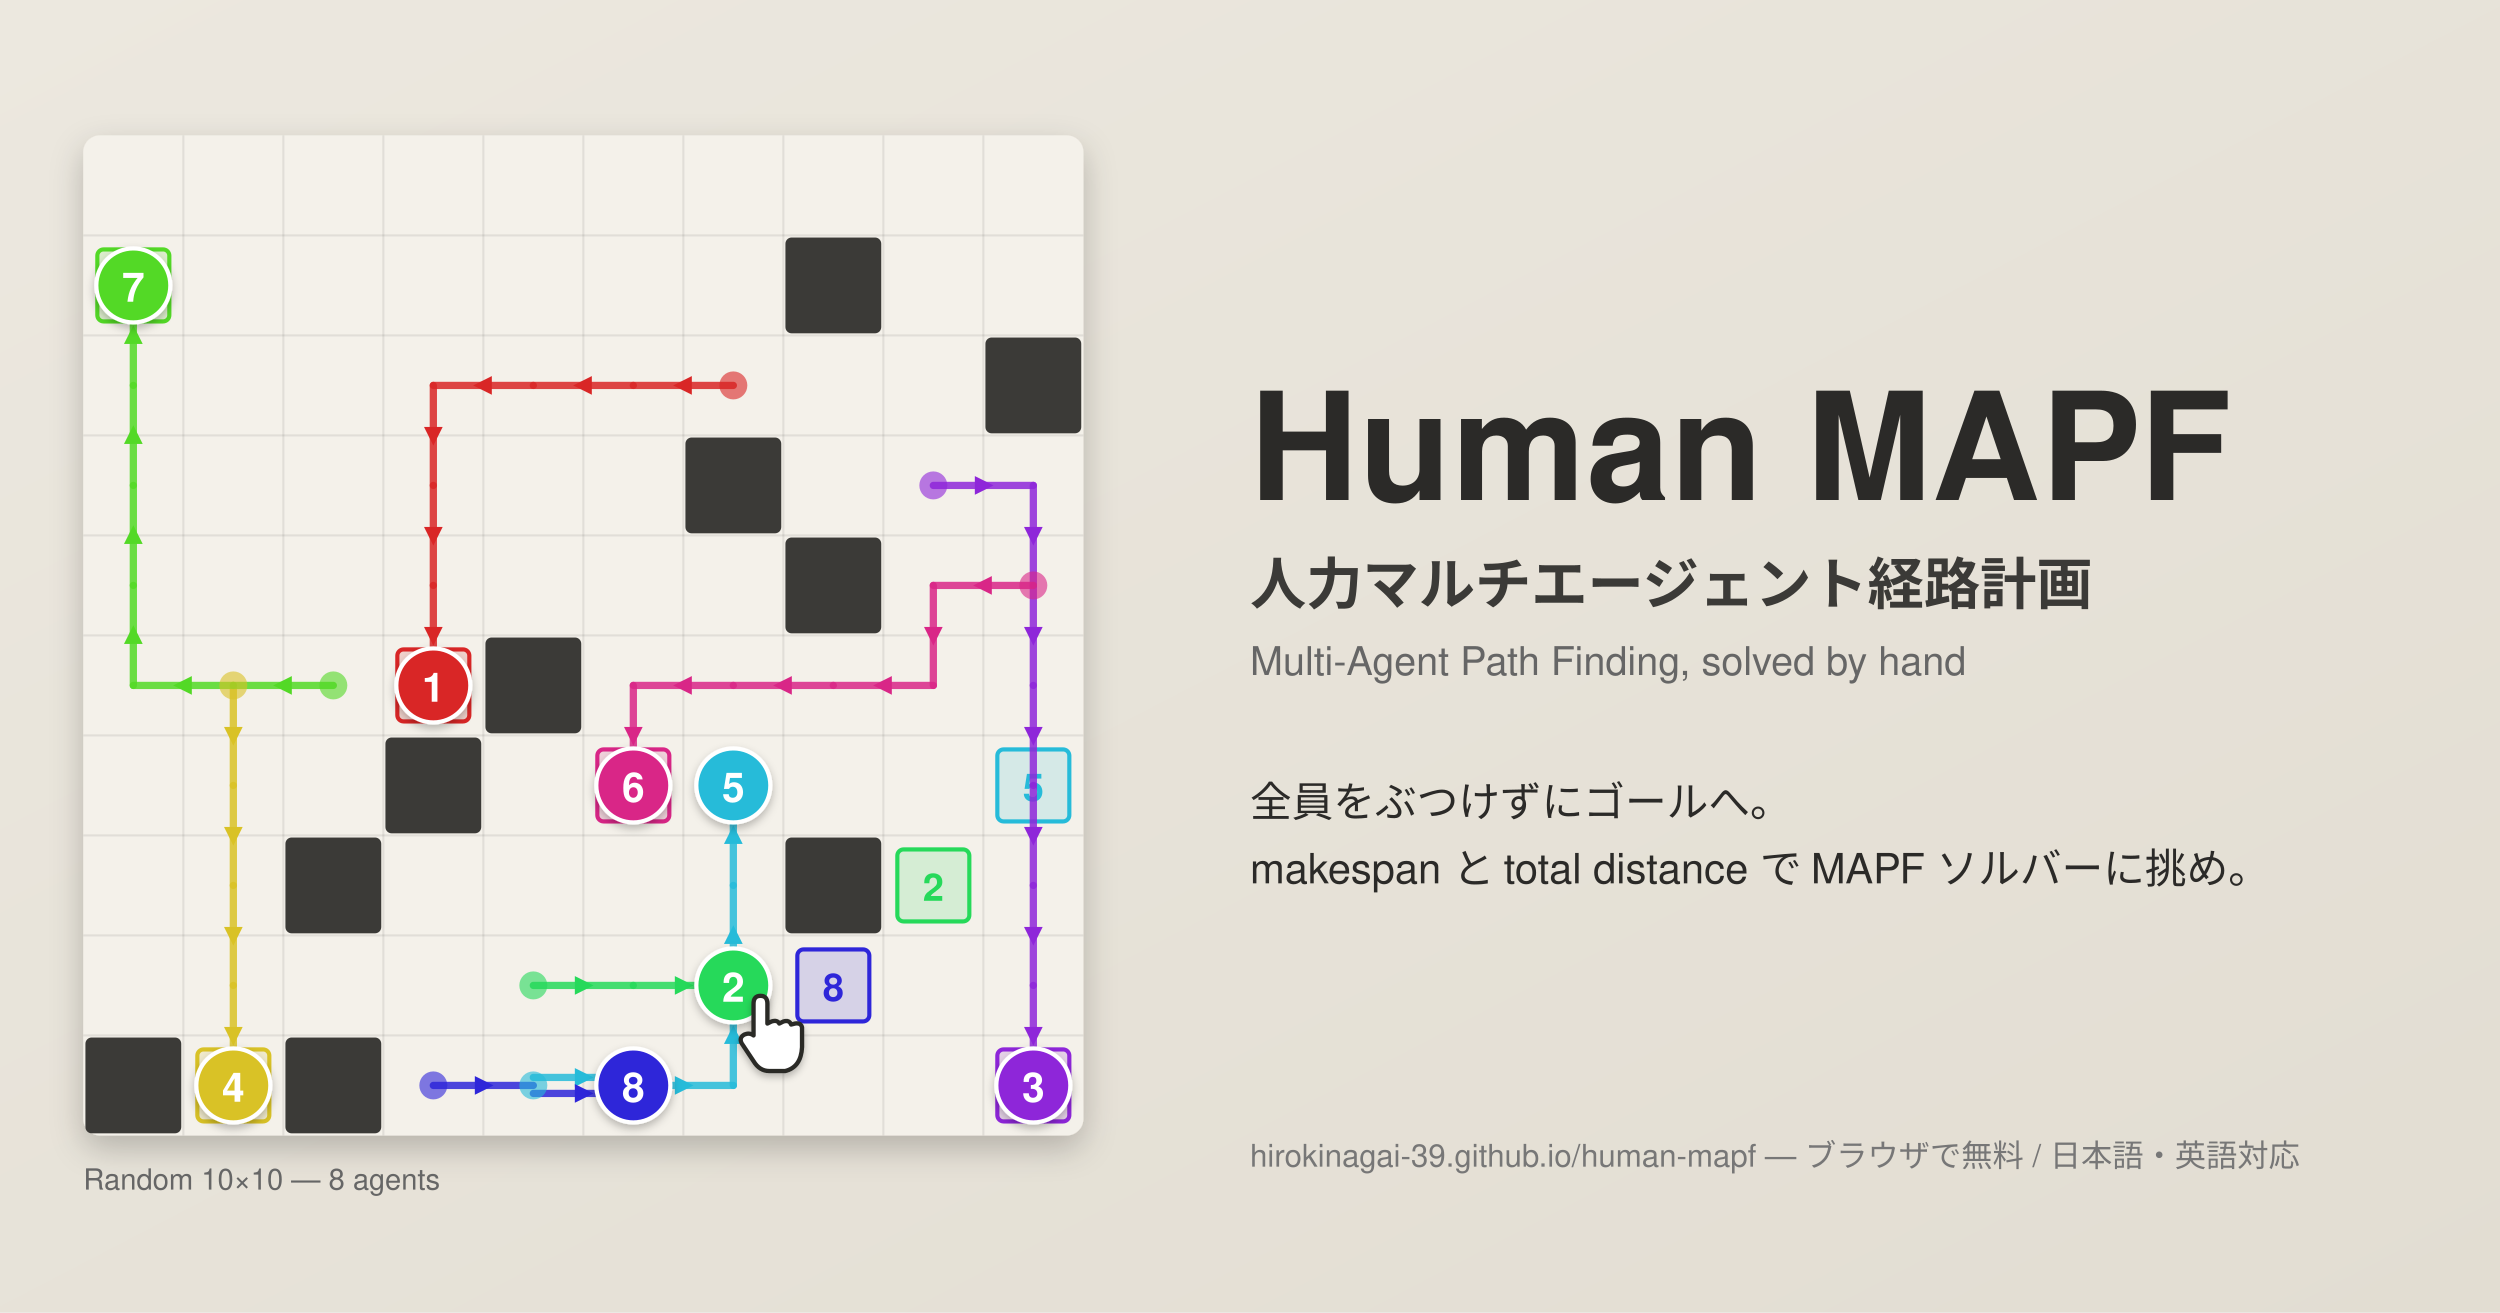
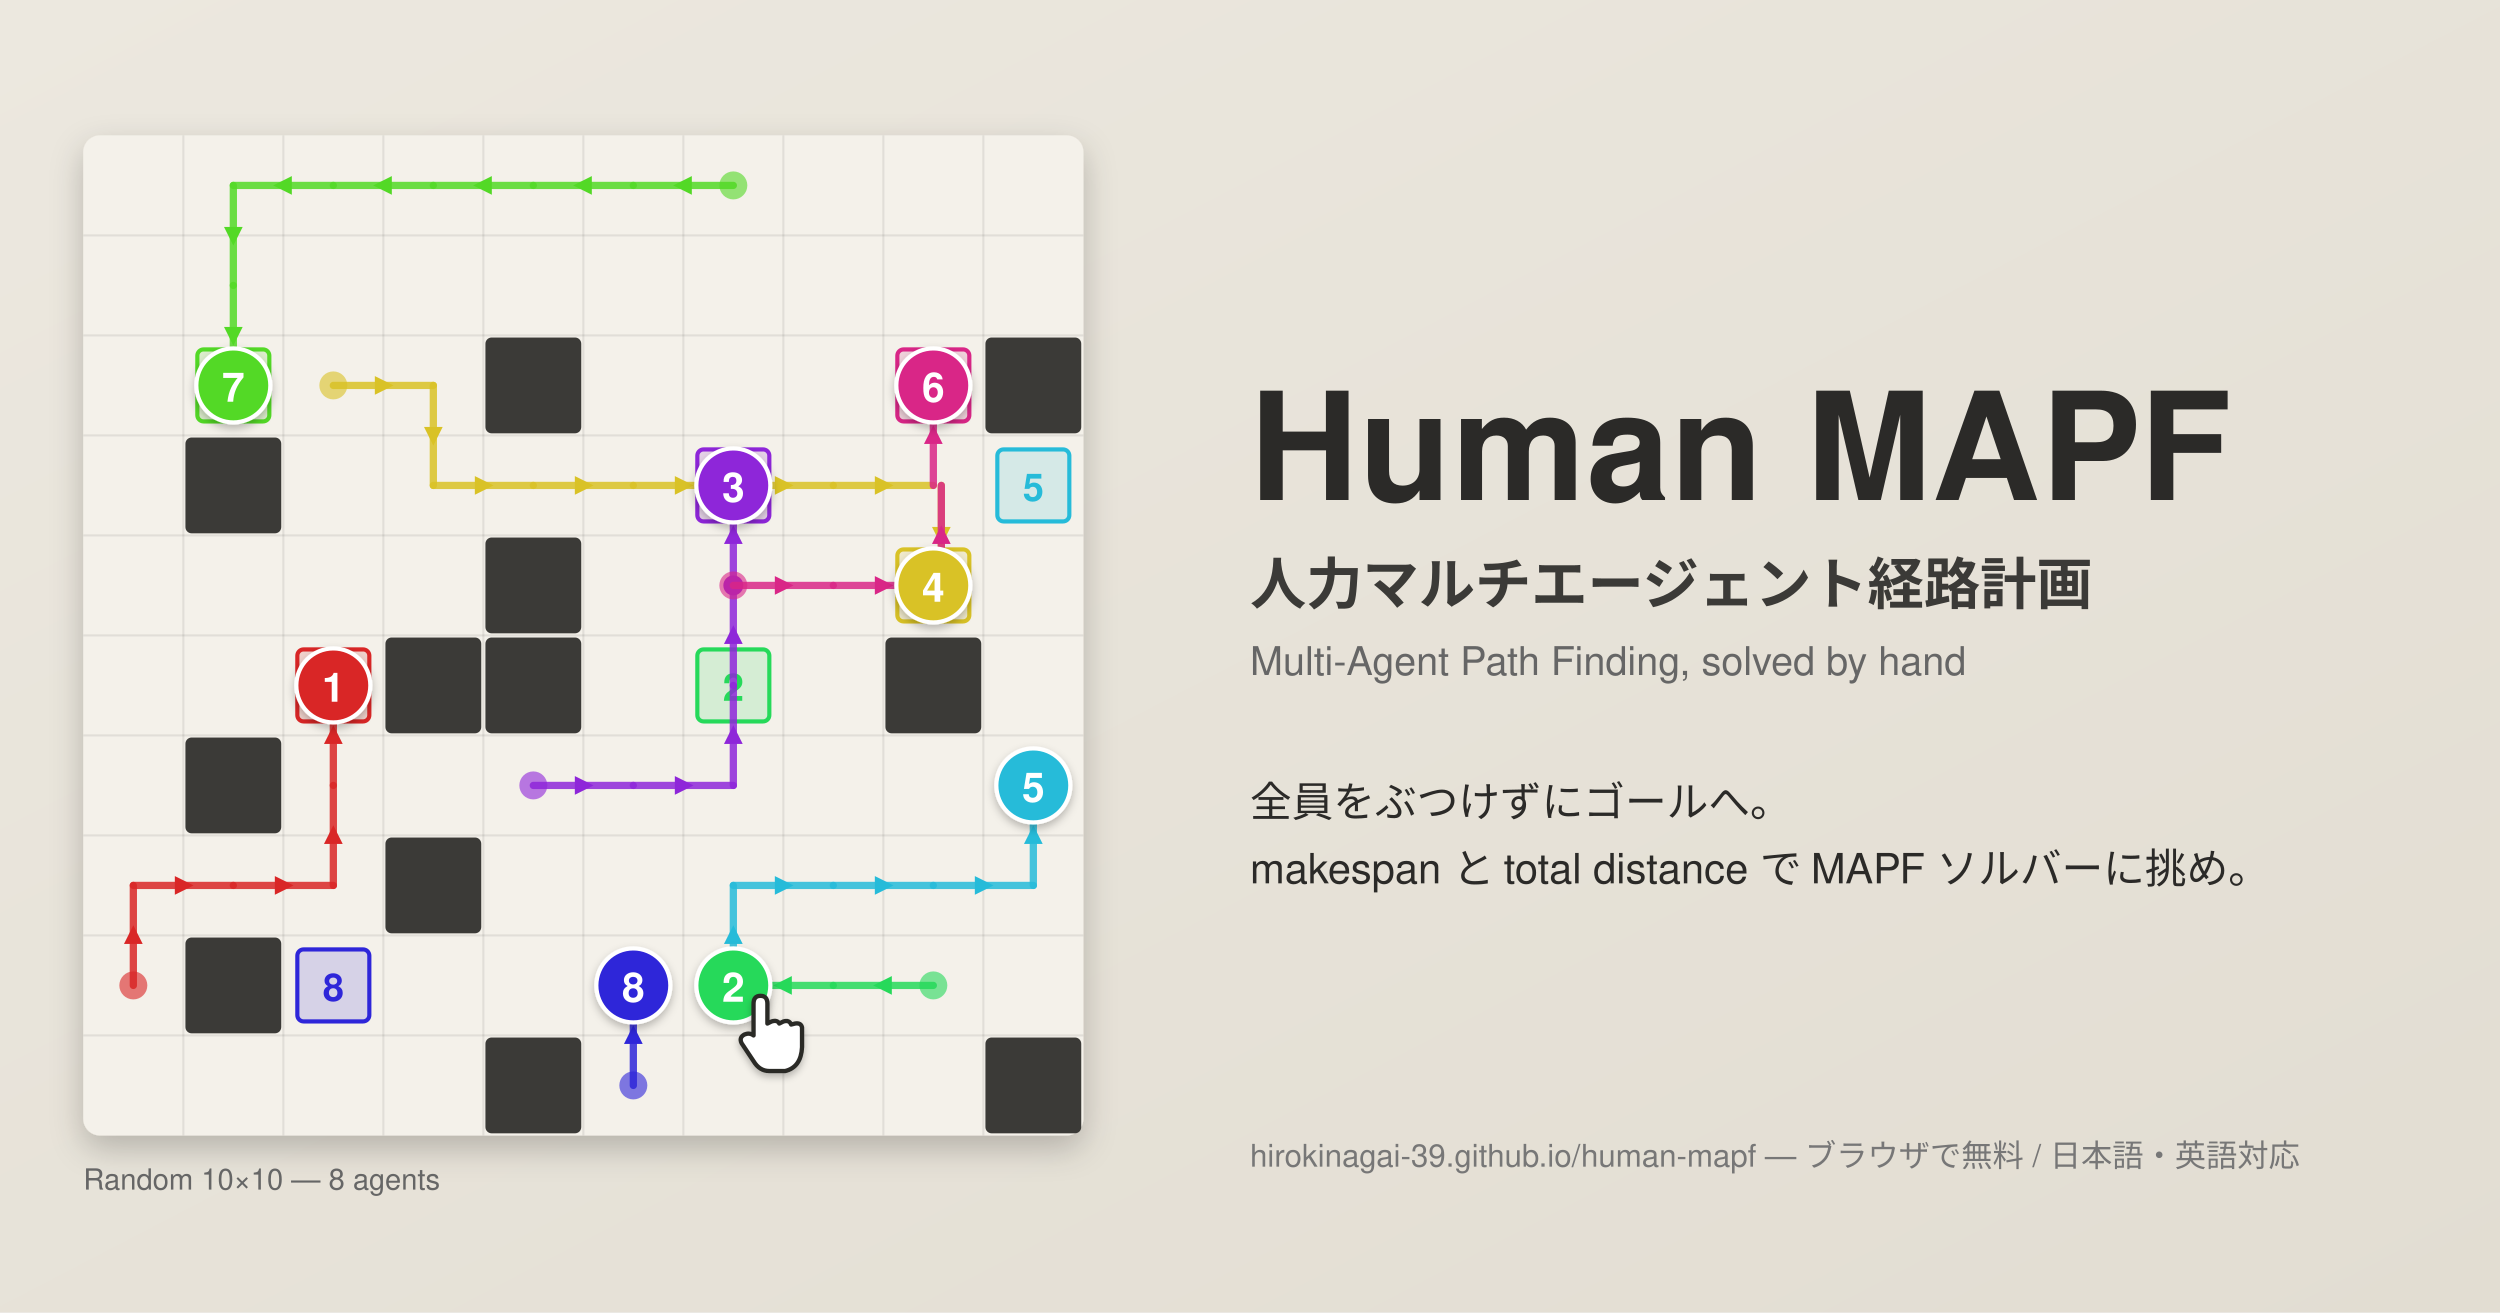
<svg xmlns="http://www.w3.org/2000/svg" width="1200" height="630" viewBox="0 0 1200 630" font-family="'Helvetica Neue', Helvetica, Arial, 'Hiragino Sans', 'Noto Sans JP', sans-serif">
  <defs>
    <linearGradient id="bg" x1="0" y1="0" x2="1" y2="1">
      <stop offset="0" stop-color="#ece8df" />
      <stop offset="1" stop-color="#e2ddd2" />
    </linearGradient>
    <filter id="shadow" x="-10%" y="-10%" width="130%" height="130%">
      <feDropShadow dx="0" dy="6" stdDeviation="8" flood-color="#000" flood-opacity="0.22" />
    </filter>
    <filter id="soft" x="-20%" y="-20%" width="140%" height="140%">
      <feDropShadow dx="0" dy="2" stdDeviation="2" flood-color="#000" flood-opacity="0.25" />
    </filter>
  </defs>
  <rect width="1200" height="630" fill="url(#bg)" />
  <g filter="url(#shadow)">
    <rect x="40" y="65" width="480" height="480" rx="8" fill="#f4f1ea" />
  </g>
  <g stroke="#000" stroke-opacity="0.08" stroke-width="1">
    <line x1="88" y1="65" x2="88" y2="545" />
    <line x1="136" y1="65" x2="136" y2="545" />
    <line x1="184" y1="65" x2="184" y2="545" />
    <line x1="232" y1="65" x2="232" y2="545" />
    <line x1="280" y1="65" x2="280" y2="545" />
    <line x1="328" y1="65" x2="328" y2="545" />
    <line x1="376" y1="65" x2="376" y2="545" />
    <line x1="424" y1="65" x2="424" y2="545" />
    <line x1="472" y1="65" x2="472" y2="545" />
    <line x1="40" y1="113" x2="520" y2="113" />
    <line x1="40" y1="161" x2="520" y2="161" />
    <line x1="40" y1="209" x2="520" y2="209" />
    <line x1="40" y1="257" x2="520" y2="257" />
    <line x1="40" y1="305" x2="520" y2="305" />
    <line x1="40" y1="353" x2="520" y2="353" />
    <line x1="40" y1="401" x2="520" y2="401" />
    <line x1="40" y1="449" x2="520" y2="449" />
    <line x1="40" y1="497" x2="520" y2="497" />
  </g>
-   <rect x="377" y="114" width="46" height="46" rx="3" fill="#3b3a37" />
+   <rect x="233" y="162" width="46" height="46" rx="3" fill="#3b3a37" />
  <rect x="473" y="162" width="46" height="46" rx="3" fill="#3b3a37" />
-   <rect x="329" y="210" width="46" height="46" rx="3" fill="#3b3a37" />
-   <rect x="377" y="258" width="46" height="46" rx="3" fill="#3b3a37" />
+   <rect x="89" y="210" width="46" height="46" rx="3" fill="#3b3a37" />
+   <rect x="233" y="258" width="46" height="46" rx="3" fill="#3b3a37" />
+   <rect x="185" y="306" width="46" height="46" rx="3" fill="#3b3a37" />
  <rect x="233" y="306" width="46" height="46" rx="3" fill="#3b3a37" />
-   <rect x="185" y="354" width="46" height="46" rx="3" fill="#3b3a37" />
-   <rect x="137" y="402" width="46" height="46" rx="3" fill="#3b3a37" />
-   <rect x="377" y="402" width="46" height="46" rx="3" fill="#3b3a37" />
-   <rect x="41" y="498" width="46" height="46" rx="3" fill="#3b3a37" />
-   <rect x="137" y="498" width="46" height="46" rx="3" fill="#3b3a37" />
-   <rect x="190.72" y="311.72" width="34.56" height="34.56" rx="3" fill="hsl(0.0, 70%, 50%)" fill-opacity="0.15" stroke="hsl(0.0, 70%, 50%)" stroke-width="2" />
-   <text x="208" y="330" font-size="18.24" font-weight="700" fill="hsl(0.0, 70%, 50%)" text-anchor="middle" dominant-baseline="middle">1</text>
-   <rect x="430.72" y="407.72" width="34.56" height="34.56" rx="3" fill="hsl(137.5, 70%, 50%)" fill-opacity="0.15" stroke="hsl(137.5, 70%, 50%)" stroke-width="2" />
-   <text x="448" y="426" font-size="18.24" font-weight="700" fill="hsl(137.5, 70%, 50%)" text-anchor="middle" dominant-baseline="middle">2</text>
-   <rect x="478.72" y="503.72" width="34.56" height="34.56" rx="3" fill="hsl(275.0, 70%, 50%)" fill-opacity="0.15" stroke="hsl(275.0, 70%, 50%)" stroke-width="2" />
-   <text x="496" y="522" font-size="18.24" font-weight="700" fill="hsl(275.0, 70%, 50%)" text-anchor="middle" dominant-baseline="middle">3</text>
-   <rect x="94.72" y="503.72" width="34.56" height="34.56" rx="3" fill="hsl(52.5, 70%, 50%)" fill-opacity="0.15" stroke="hsl(52.5, 70%, 50%)" stroke-width="2" />
-   <text x="112" y="522" font-size="18.24" font-weight="700" fill="hsl(52.5, 70%, 50%)" text-anchor="middle" dominant-baseline="middle">4</text>
-   <rect x="478.72" y="359.72" width="34.56" height="34.56" rx="3" fill="hsl(190.0, 70%, 50%)" fill-opacity="0.15" stroke="hsl(190.0, 70%, 50%)" stroke-width="2" />
-   <text x="496" y="378" font-size="18.24" font-weight="700" fill="hsl(190.0, 70%, 50%)" text-anchor="middle" dominant-baseline="middle">5</text>
-   <rect x="286.72" y="359.72" width="34.56" height="34.56" rx="3" fill="hsl(327.5, 70%, 50%)" fill-opacity="0.15" stroke="hsl(327.5, 70%, 50%)" stroke-width="2" />
-   <text x="304" y="378" font-size="18.24" font-weight="700" fill="hsl(327.5, 70%, 50%)" text-anchor="middle" dominant-baseline="middle">6</text>
-   <rect x="46.72" y="119.72" width="34.56" height="34.56" rx="3" fill="hsl(105.0, 70%, 50%)" fill-opacity="0.15" stroke="hsl(105.0, 70%, 50%)" stroke-width="2" />
-   <text x="64" y="138" font-size="18.24" font-weight="700" fill="hsl(105.0, 70%, 50%)" text-anchor="middle" dominant-baseline="middle">7</text>
-   <rect x="382.72" y="455.72" width="34.56" height="34.56" rx="3" fill="hsl(242.6, 70%, 50%)" fill-opacity="0.15" stroke="hsl(242.6, 70%, 50%)" stroke-width="2" />
-   <text x="400" y="474" font-size="18.24" font-weight="700" fill="hsl(242.6, 70%, 50%)" text-anchor="middle" dominant-baseline="middle">8</text>
-   <line x1="352" y1="185" x2="304" y2="185" stroke="hsl(0.0, 70%, 50%)" stroke-width="3.5" stroke-linecap="round" stroke-opacity="0.85" />
-   <polygon points="323.104,185 332.08,180.512 332.08,189.488" fill="hsl(0.0, 70%, 50%)" />
-   <line x1="304" y1="185" x2="256" y2="185" stroke="hsl(0.0, 70%, 50%)" stroke-width="3.5" stroke-linecap="round" stroke-opacity="0.85" />
-   <polygon points="275.104,185 284.08,180.512 284.08,189.488" fill="hsl(0.0, 70%, 50%)" />
-   <line x1="256" y1="185" x2="208" y2="185" stroke="hsl(0.0, 70%, 50%)" stroke-width="3.5" stroke-linecap="round" stroke-opacity="0.85" />
-   <polygon points="227.104,185 236.08,180.512 236.08,189.488" fill="hsl(0.0, 70%, 50%)" />
-   <line x1="208" y1="185" x2="208" y2="233" stroke="hsl(0.0, 70%, 50%)" stroke-width="3.5" stroke-linecap="round" stroke-opacity="0.85" />
-   <polygon points="208,213.896 203.512,204.92 212.488,204.92" fill="hsl(0.0, 70%, 50%)" />
-   <line x1="208" y1="233" x2="208" y2="281" stroke="hsl(0.0, 70%, 50%)" stroke-width="3.5" stroke-linecap="round" stroke-opacity="0.85" />
-   <polygon points="208,261.896 203.512,252.92 212.488,252.92" fill="hsl(0.0, 70%, 50%)" />
-   <line x1="208" y1="281" x2="208" y2="329" stroke="hsl(0.0, 70%, 50%)" stroke-width="3.5" stroke-linecap="round" stroke-opacity="0.85" />
-   <polygon points="208,309.896 203.512,300.92 212.488,300.92" fill="hsl(0.0, 70%, 50%)" />
-   <line x1="256" y1="473" x2="304" y2="473" stroke="hsl(137.5, 70%, 50%)" stroke-width="3.5" stroke-linecap="round" stroke-opacity="0.85" />
-   <polygon points="284.896,473 275.92,477.488 275.92,468.512" fill="hsl(137.5, 70%, 50%)" />
-   <line x1="304" y1="473" x2="352" y2="473" stroke="hsl(137.5, 70%, 50%)" stroke-width="3.5" stroke-linecap="round" stroke-opacity="0.85" />
-   <polygon points="332.896,473 323.92,477.488 323.92,468.512" fill="hsl(137.5, 70%, 50%)" />
-   <line x1="448" y1="233" x2="496" y2="233" stroke="hsl(275.0, 70%, 50%)" stroke-width="3.5" stroke-linecap="round" stroke-opacity="0.85" />
-   <polygon points="476.896,233 467.92,237.488 467.92,228.512" fill="hsl(275.0, 70%, 50%)" />
-   <line x1="496" y1="233" x2="496" y2="281" stroke="hsl(275.0, 70%, 50%)" stroke-width="3.5" stroke-linecap="round" stroke-opacity="0.85" />
-   <polygon points="496,261.896 491.512,252.92 500.488,252.92" fill="hsl(275.0, 70%, 50%)" />
-   <line x1="496" y1="281" x2="496" y2="329" stroke="hsl(275.0, 70%, 50%)" stroke-width="3.5" stroke-linecap="round" stroke-opacity="0.85" />
-   <polygon points="496,309.896 491.512,300.92 500.488,300.92" fill="hsl(275.0, 70%, 50%)" />
-   <line x1="496" y1="329" x2="496" y2="377" stroke="hsl(275.0, 70%, 50%)" stroke-width="3.5" stroke-linecap="round" stroke-opacity="0.85" />
-   <polygon points="496,357.896 491.512,348.92 500.488,348.92" fill="hsl(275.0, 70%, 50%)" />
-   <line x1="496" y1="377" x2="496" y2="425" stroke="hsl(275.0, 70%, 50%)" stroke-width="3.5" stroke-linecap="round" stroke-opacity="0.85" />
-   <polygon points="496,405.896 491.512,396.92 500.488,396.92" fill="hsl(275.0, 70%, 50%)" />
-   <line x1="496" y1="425" x2="496" y2="473" stroke="hsl(275.0, 70%, 50%)" stroke-width="3.5" stroke-linecap="round" stroke-opacity="0.85" />
-   <polygon points="496,453.896 491.512,444.92 500.488,444.92" fill="hsl(275.0, 70%, 50%)" />
-   <line x1="496" y1="473" x2="496" y2="521" stroke="hsl(275.0, 70%, 50%)" stroke-width="3.5" stroke-linecap="round" stroke-opacity="0.85" />
-   <polygon points="496,501.896 491.512,492.92 500.488,492.92" fill="hsl(275.0, 70%, 50%)" />
-   <line x1="112" y1="329" x2="112" y2="377" stroke="hsl(52.5, 70%, 50%)" stroke-width="3.5" stroke-linecap="round" stroke-opacity="0.85" />
-   <polygon points="112,357.896 107.512,348.92 116.488,348.92" fill="hsl(52.5, 70%, 50%)" />
-   <line x1="112" y1="377" x2="112" y2="425" stroke="hsl(52.5, 70%, 50%)" stroke-width="3.5" stroke-linecap="round" stroke-opacity="0.85" />
-   <polygon points="112,405.896 107.512,396.92 116.488,396.92" fill="hsl(52.5, 70%, 50%)" />
-   <line x1="112" y1="425" x2="112" y2="473" stroke="hsl(52.5, 70%, 50%)" stroke-width="3.5" stroke-linecap="round" stroke-opacity="0.85" />
-   <polygon points="112,453.896 107.512,444.92 116.488,444.92" fill="hsl(52.5, 70%, 50%)" />
-   <line x1="112" y1="473" x2="112" y2="521" stroke="hsl(52.5, 70%, 50%)" stroke-width="3.5" stroke-linecap="round" stroke-opacity="0.85" />
-   <polygon points="112,501.896 107.512,492.92 116.488,492.92" fill="hsl(52.5, 70%, 50%)" />
-   <line x1="256" y1="517.16" x2="304" y2="517.16" stroke="hsl(190.0, 70%, 50%)" stroke-width="3.5" stroke-linecap="round" stroke-opacity="0.85" />
-   <polygon points="284.896,517.16 275.92,521.648 275.92,512.672" fill="hsl(190.0, 70%, 50%)" />
-   <line x1="304" y1="521" x2="352" y2="521" stroke="hsl(190.0, 70%, 50%)" stroke-width="3.5" stroke-linecap="round" stroke-opacity="0.85" />
-   <polygon points="332.896,521 323.92,525.488 323.92,516.512" fill="hsl(190.0, 70%, 50%)" />
-   <line x1="352" y1="521" x2="352" y2="473" stroke="hsl(190.0, 70%, 50%)" stroke-width="3.5" stroke-linecap="round" stroke-opacity="0.85" />
-   <polygon points="352,492.104 356.488,501.08 347.512,501.08" fill="hsl(190.0, 70%, 50%)" />
+   <rect x="425" y="306" width="46" height="46" rx="3" fill="#3b3a37" />
+   <rect x="89" y="354" width="46" height="46" rx="3" fill="#3b3a37" />
+   <rect x="185" y="402" width="46" height="46" rx="3" fill="#3b3a37" />
+   <rect x="89" y="450" width="46" height="46" rx="3" fill="#3b3a37" />
+   <rect x="233" y="498" width="46" height="46" rx="3" fill="#3b3a37" />
+   <rect x="473" y="498" width="46" height="46" rx="3" fill="#3b3a37" />
+   <rect x="142.72" y="311.72" width="34.56" height="34.56" rx="3" fill="hsl(0.0, 70%, 50%)" fill-opacity="0.15" stroke="hsl(0.0, 70%, 50%)" stroke-width="2" />
+   <text x="160" y="330" font-size="18.24" font-weight="700" fill="hsl(0.0, 70%, 50%)" text-anchor="middle" dominant-baseline="middle">1</text>
+   <rect x="334.72" y="311.72" width="34.56" height="34.56" rx="3" fill="hsl(137.5, 70%, 50%)" fill-opacity="0.15" stroke="hsl(137.5, 70%, 50%)" stroke-width="2" />
+   <text x="352" y="330" font-size="18.24" font-weight="700" fill="hsl(137.5, 70%, 50%)" text-anchor="middle" dominant-baseline="middle">2</text>
+   <rect x="334.72" y="215.72" width="34.56" height="34.56" rx="3" fill="hsl(275.0, 70%, 50%)" fill-opacity="0.15" stroke="hsl(275.0, 70%, 50%)" stroke-width="2" />
+   <text x="352" y="234" font-size="18.24" font-weight="700" fill="hsl(275.0, 70%, 50%)" text-anchor="middle" dominant-baseline="middle">3</text>
+   <rect x="430.72" y="263.72" width="34.56" height="34.56" rx="3" fill="hsl(52.5, 70%, 50%)" fill-opacity="0.15" stroke="hsl(52.5, 70%, 50%)" stroke-width="2" />
+   <text x="448" y="282" font-size="18.24" font-weight="700" fill="hsl(52.5, 70%, 50%)" text-anchor="middle" dominant-baseline="middle">4</text>
+   <rect x="478.72" y="215.72" width="34.56" height="34.56" rx="3" fill="hsl(190.0, 70%, 50%)" fill-opacity="0.15" stroke="hsl(190.0, 70%, 50%)" stroke-width="2" />
+   <text x="496" y="234" font-size="18.24" font-weight="700" fill="hsl(190.0, 70%, 50%)" text-anchor="middle" dominant-baseline="middle">5</text>
+   <rect x="430.72" y="167.72" width="34.56" height="34.56" rx="3" fill="hsl(327.5, 70%, 50%)" fill-opacity="0.15" stroke="hsl(327.5, 70%, 50%)" stroke-width="2" />
+   <text x="448" y="186" font-size="18.24" font-weight="700" fill="hsl(327.5, 70%, 50%)" text-anchor="middle" dominant-baseline="middle">6</text>
+   <rect x="94.72" y="167.72" width="34.56" height="34.56" rx="3" fill="hsl(105.0, 70%, 50%)" fill-opacity="0.15" stroke="hsl(105.0, 70%, 50%)" stroke-width="2" />
+   <text x="112" y="186" font-size="18.24" font-weight="700" fill="hsl(105.0, 70%, 50%)" text-anchor="middle" dominant-baseline="middle">7</text>
+   <rect x="142.72" y="455.72" width="34.56" height="34.56" rx="3" fill="hsl(242.6, 70%, 50%)" fill-opacity="0.15" stroke="hsl(242.6, 70%, 50%)" stroke-width="2" />
+   <text x="160" y="474" font-size="18.24" font-weight="700" fill="hsl(242.6, 70%, 50%)" text-anchor="middle" dominant-baseline="middle">8</text>
+   <line x1="64" y1="473" x2="64" y2="425" stroke="hsl(0.0, 70%, 50%)" stroke-width="3.5" stroke-linecap="round" stroke-opacity="0.85" />
+   <polygon points="64,444.104 68.488,453.08 59.512,453.08" fill="hsl(0.0, 70%, 50%)" />
+   <line x1="64" y1="425" x2="112" y2="425" stroke="hsl(0.0, 70%, 50%)" stroke-width="3.5" stroke-linecap="round" stroke-opacity="0.85" />
+   <polygon points="92.896,425 83.92,429.488 83.92,420.512" fill="hsl(0.0, 70%, 50%)" />
+   <line x1="112" y1="425" x2="160" y2="425" stroke="hsl(0.0, 70%, 50%)" stroke-width="3.5" stroke-linecap="round" stroke-opacity="0.85" />
+   <polygon points="140.896,425 131.92,429.488 131.92,420.512" fill="hsl(0.0, 70%, 50%)" />
+   <line x1="160" y1="425" x2="160" y2="377" stroke="hsl(0.0, 70%, 50%)" stroke-width="3.5" stroke-linecap="round" stroke-opacity="0.85" />
+   <polygon points="160,396.104 164.488,405.08 155.512,405.08" fill="hsl(0.0, 70%, 50%)" />
+   <line x1="160" y1="377" x2="160" y2="329" stroke="hsl(0.0, 70%, 50%)" stroke-width="3.5" stroke-linecap="round" stroke-opacity="0.85" />
+   <polygon points="160,348.104 164.488,357.08 155.512,357.08" fill="hsl(0.0, 70%, 50%)" />
+   <line x1="448" y1="473" x2="400" y2="473" stroke="hsl(137.5, 70%, 50%)" stroke-width="3.5" stroke-linecap="round" stroke-opacity="0.85" />
+   <polygon points="419.104,473 428.08,468.512 428.08,477.488" fill="hsl(137.5, 70%, 50%)" />
+   <line x1="400" y1="473" x2="352" y2="473" stroke="hsl(137.5, 70%, 50%)" stroke-width="3.5" stroke-linecap="round" stroke-opacity="0.85" />
+   <polygon points="371.104,473 380.08,468.512 380.08,477.488" fill="hsl(137.5, 70%, 50%)" />
+   <line x1="256" y1="377" x2="304" y2="377" stroke="hsl(275.0, 70%, 50%)" stroke-width="3.5" stroke-linecap="round" stroke-opacity="0.85" />
+   <polygon points="284.896,377 275.92,381.488 275.92,372.512" fill="hsl(275.0, 70%, 50%)" />
+   <line x1="304" y1="377" x2="352" y2="377" stroke="hsl(275.0, 70%, 50%)" stroke-width="3.5" stroke-linecap="round" stroke-opacity="0.85" />
+   <polygon points="332.896,377 323.92,381.488 323.92,372.512" fill="hsl(275.0, 70%, 50%)" />
+   <line x1="352" y1="377" x2="352" y2="329" stroke="hsl(275.0, 70%, 50%)" stroke-width="3.5" stroke-linecap="round" stroke-opacity="0.85" />
+   <polygon points="352,348.104 356.488,357.08 347.512,357.08" fill="hsl(275.0, 70%, 50%)" />
+   <line x1="352" y1="329" x2="352" y2="281" stroke="hsl(275.0, 70%, 50%)" stroke-width="3.5" stroke-linecap="round" stroke-opacity="0.85" />
+   <polygon points="352,300.104 356.488,309.08 347.512,309.08" fill="hsl(275.0, 70%, 50%)" />
+   <circle cx="352" cy="281" r="4.8" fill="hsl(275.0, 70%, 50%)" />
+   <line x1="352" y1="281" x2="352" y2="233" stroke="hsl(275.0, 70%, 50%)" stroke-width="3.5" stroke-linecap="round" stroke-opacity="0.85" />
+   <polygon points="352,252.104 356.488,261.08 347.512,261.08" fill="hsl(275.0, 70%, 50%)" />
+   <line x1="160" y1="185" x2="208" y2="185" stroke="hsl(52.5, 70%, 50%)" stroke-width="3.5" stroke-linecap="round" stroke-opacity="0.85" />
+   <polygon points="188.896,185 179.92,189.488 179.92,180.512" fill="hsl(52.5, 70%, 50%)" />
+   <line x1="208" y1="185" x2="208" y2="233" stroke="hsl(52.5, 70%, 50%)" stroke-width="3.5" stroke-linecap="round" stroke-opacity="0.85" />
+   <polygon points="208,213.896 203.512,204.92 212.488,204.92" fill="hsl(52.5, 70%, 50%)" />
+   <line x1="208" y1="233" x2="256" y2="233" stroke="hsl(52.5, 70%, 50%)" stroke-width="3.5" stroke-linecap="round" stroke-opacity="0.85" />
+   <polygon points="236.896,233 227.92,237.488 227.92,228.512" fill="hsl(52.5, 70%, 50%)" />
+   <line x1="256" y1="233" x2="304" y2="233" stroke="hsl(52.5, 70%, 50%)" stroke-width="3.5" stroke-linecap="round" stroke-opacity="0.85" />
+   <polygon points="284.896,233 275.92,237.488 275.92,228.512" fill="hsl(52.5, 70%, 50%)" />
+   <line x1="304" y1="233" x2="352" y2="233" stroke="hsl(52.5, 70%, 50%)" stroke-width="3.5" stroke-linecap="round" stroke-opacity="0.85" />
+   <polygon points="332.896,233 323.92,237.488 323.92,228.512" fill="hsl(52.5, 70%, 50%)" />
+   <line x1="352" y1="233" x2="400" y2="233" stroke="hsl(52.5, 70%, 50%)" stroke-width="3.5" stroke-linecap="round" stroke-opacity="0.85" />
+   <polygon points="380.896,233 371.92,237.488 371.92,228.512" fill="hsl(52.5, 70%, 50%)" />
+   <line x1="400" y1="233" x2="448" y2="233" stroke="hsl(52.5, 70%, 50%)" stroke-width="3.5" stroke-linecap="round" stroke-opacity="0.85" />
+   <polygon points="428.896,233 419.92,237.488 419.92,228.512" fill="hsl(52.5, 70%, 50%)" />
+   <line x1="451.84" y1="233" x2="451.84" y2="281" stroke="hsl(52.5, 70%, 50%)" stroke-width="3.5" stroke-linecap="round" stroke-opacity="0.85" />
+   <polygon points="451.84,261.896 447.352,252.92 456.328,252.92" fill="hsl(52.5, 70%, 50%)" />
  <line x1="352" y1="473" x2="352" y2="425" stroke="hsl(190.0, 70%, 50%)" stroke-width="3.5" stroke-linecap="round" stroke-opacity="0.85" />
  <polygon points="352,444.104 356.488,453.08 347.512,453.08" fill="hsl(190.0, 70%, 50%)" />
-   <line x1="352" y1="425" x2="352" y2="377" stroke="hsl(190.0, 70%, 50%)" stroke-width="3.5" stroke-linecap="round" stroke-opacity="0.85" />
-   <polygon points="352,396.104 356.488,405.08 347.512,405.08" fill="hsl(190.0, 70%, 50%)" />
-   <line x1="496" y1="281" x2="448" y2="281" stroke="hsl(327.5, 70%, 50%)" stroke-width="3.5" stroke-linecap="round" stroke-opacity="0.85" />
-   <polygon points="467.104,281 476.08,276.512 476.08,285.488" fill="hsl(327.5, 70%, 50%)" />
-   <line x1="448" y1="281" x2="448" y2="329" stroke="hsl(327.5, 70%, 50%)" stroke-width="3.5" stroke-linecap="round" stroke-opacity="0.85" />
-   <polygon points="448,309.896 443.512,300.92 452.488,300.92" fill="hsl(327.5, 70%, 50%)" />
-   <line x1="448" y1="329" x2="400" y2="329" stroke="hsl(327.5, 70%, 50%)" stroke-width="3.5" stroke-linecap="round" stroke-opacity="0.85" />
-   <polygon points="419.104,329 428.08,324.512 428.08,333.488" fill="hsl(327.5, 70%, 50%)" />
-   <line x1="400" y1="329" x2="352" y2="329" stroke="hsl(327.5, 70%, 50%)" stroke-width="3.5" stroke-linecap="round" stroke-opacity="0.85" />
-   <polygon points="371.104,329 380.08,324.512 380.08,333.488" fill="hsl(327.5, 70%, 50%)" />
-   <line x1="352" y1="329" x2="304" y2="329" stroke="hsl(327.5, 70%, 50%)" stroke-width="3.5" stroke-linecap="round" stroke-opacity="0.85" />
-   <polygon points="323.104,329 332.08,324.512 332.08,333.488" fill="hsl(327.5, 70%, 50%)" />
-   <line x1="304" y1="329" x2="304" y2="377" stroke="hsl(327.5, 70%, 50%)" stroke-width="3.5" stroke-linecap="round" stroke-opacity="0.85" />
-   <polygon points="304,357.896 299.512,348.92 308.488,348.92" fill="hsl(327.5, 70%, 50%)" />
-   <line x1="160" y1="329" x2="112" y2="329" stroke="hsl(105.0, 70%, 50%)" stroke-width="3.5" stroke-linecap="round" stroke-opacity="0.85" />
-   <polygon points="131.104,329 140.08,324.512 140.08,333.488" fill="hsl(105.0, 70%, 50%)" />
-   <line x1="112" y1="329" x2="64" y2="329" stroke="hsl(105.0, 70%, 50%)" stroke-width="3.5" stroke-linecap="round" stroke-opacity="0.85" />
-   <polygon points="83.104,329 92.08,324.512 92.08,333.488" fill="hsl(105.0, 70%, 50%)" />
-   <line x1="64" y1="329" x2="64" y2="281" stroke="hsl(105.0, 70%, 50%)" stroke-width="3.5" stroke-linecap="round" stroke-opacity="0.85" />
-   <polygon points="64,300.104 68.488,309.08 59.512,309.08" fill="hsl(105.0, 70%, 50%)" />
-   <line x1="64" y1="281" x2="64" y2="233" stroke="hsl(105.0, 70%, 50%)" stroke-width="3.5" stroke-linecap="round" stroke-opacity="0.85" />
-   <polygon points="64,252.104 68.488,261.08 59.512,261.08" fill="hsl(105.0, 70%, 50%)" />
-   <line x1="64" y1="233" x2="64" y2="185" stroke="hsl(105.0, 70%, 50%)" stroke-width="3.5" stroke-linecap="round" stroke-opacity="0.85" />
-   <polygon points="64,204.104 68.488,213.08 59.512,213.08" fill="hsl(105.0, 70%, 50%)" />
-   <line x1="64" y1="185" x2="64" y2="137" stroke="hsl(105.0, 70%, 50%)" stroke-width="3.5" stroke-linecap="round" stroke-opacity="0.85" />
-   <polygon points="64,156.104 68.488,165.08 59.512,165.08" fill="hsl(105.0, 70%, 50%)" />
-   <line x1="208" y1="521" x2="256" y2="521" stroke="hsl(242.6, 70%, 50%)" stroke-width="3.5" stroke-linecap="round" stroke-opacity="0.85" />
-   <polygon points="236.896,521 227.92,525.488 227.92,516.512" fill="hsl(242.6, 70%, 50%)" />
-   <line x1="256" y1="524.84" x2="304" y2="524.84" stroke="hsl(242.6, 70%, 50%)" stroke-width="3.5" stroke-linecap="round" stroke-opacity="0.85" />
-   <polygon points="284.896,524.84 275.92,529.328 275.92,520.352" fill="hsl(242.6, 70%, 50%)" />
-   <circle cx="352" cy="185" r="6.72" fill="hsl(0.0, 70%, 50%)" fill-opacity="0.6" />
-   <circle cx="256" cy="473" r="6.72" fill="hsl(137.5, 70%, 50%)" fill-opacity="0.6" />
-   <circle cx="448" cy="233" r="6.72" fill="hsl(275.0, 70%, 50%)" fill-opacity="0.6" />
-   <circle cx="112" cy="329" r="6.72" fill="hsl(52.5, 70%, 50%)" fill-opacity="0.6" />
-   <circle cx="256" cy="521" r="6.72" fill="hsl(190.0, 70%, 50%)" fill-opacity="0.6" />
-   <circle cx="496" cy="281" r="6.72" fill="hsl(327.5, 70%, 50%)" fill-opacity="0.6" />
-   <circle cx="160" cy="329" r="6.72" fill="hsl(105.0, 70%, 50%)" fill-opacity="0.6" />
-   <circle cx="208" cy="521" r="6.72" fill="hsl(242.6, 70%, 50%)" fill-opacity="0.6" />
+   <line x1="352" y1="425" x2="400" y2="425" stroke="hsl(190.0, 70%, 50%)" stroke-width="3.5" stroke-linecap="round" stroke-opacity="0.85" />
+   <polygon points="380.896,425 371.92,429.488 371.92,420.512" fill="hsl(190.0, 70%, 50%)" />
+   <line x1="400" y1="425" x2="448" y2="425" stroke="hsl(190.0, 70%, 50%)" stroke-width="3.5" stroke-linecap="round" stroke-opacity="0.85" />
+   <polygon points="428.896,425 419.92,429.488 419.92,420.512" fill="hsl(190.0, 70%, 50%)" />
+   <line x1="448" y1="425" x2="496" y2="425" stroke="hsl(190.0, 70%, 50%)" stroke-width="3.5" stroke-linecap="round" stroke-opacity="0.85" />
+   <polygon points="476.896,425 467.92,429.488 467.92,420.512" fill="hsl(190.0, 70%, 50%)" />
+   <line x1="496" y1="425" x2="496" y2="377" stroke="hsl(190.0, 70%, 50%)" stroke-width="3.5" stroke-linecap="round" stroke-opacity="0.85" />
+   <polygon points="496,396.104 500.488,405.08 491.512,405.08" fill="hsl(190.0, 70%, 50%)" />
+   <line x1="352" y1="281" x2="400" y2="281" stroke="hsl(327.5, 70%, 50%)" stroke-width="3.5" stroke-linecap="round" stroke-opacity="0.85" />
+   <polygon points="380.896,281 371.92,285.488 371.92,276.512" fill="hsl(327.5, 70%, 50%)" />
+   <line x1="400" y1="281" x2="448" y2="281" stroke="hsl(327.5, 70%, 50%)" stroke-width="3.5" stroke-linecap="round" stroke-opacity="0.85" />
+   <polygon points="428.896,281 419.92,285.488 419.92,276.512" fill="hsl(327.5, 70%, 50%)" />
+   <line x1="451.84" y1="281" x2="451.84" y2="233" stroke="hsl(327.5, 70%, 50%)" stroke-width="3.5" stroke-linecap="round" stroke-opacity="0.85" />
+   <polygon points="451.84,252.104 456.328,261.08 447.352,261.08" fill="hsl(327.5, 70%, 50%)" />
+   <line x1="448" y1="233" x2="448" y2="185" stroke="hsl(327.5, 70%, 50%)" stroke-width="3.5" stroke-linecap="round" stroke-opacity="0.85" />
+   <polygon points="448,204.104 452.488,213.08 443.512,213.08" fill="hsl(327.5, 70%, 50%)" />
+   <line x1="352" y1="89" x2="304" y2="89" stroke="hsl(105.0, 70%, 50%)" stroke-width="3.5" stroke-linecap="round" stroke-opacity="0.85" />
+   <polygon points="323.104,89 332.08,84.512 332.08,93.488" fill="hsl(105.0, 70%, 50%)" />
+   <line x1="304" y1="89" x2="256" y2="89" stroke="hsl(105.0, 70%, 50%)" stroke-width="3.5" stroke-linecap="round" stroke-opacity="0.85" />
+   <polygon points="275.104,89 284.08,84.512 284.08,93.488" fill="hsl(105.0, 70%, 50%)" />
+   <line x1="256" y1="89" x2="208" y2="89" stroke="hsl(105.0, 70%, 50%)" stroke-width="3.5" stroke-linecap="round" stroke-opacity="0.85" />
+   <polygon points="227.104,89 236.08,84.512 236.08,93.488" fill="hsl(105.0, 70%, 50%)" />
+   <line x1="208" y1="89" x2="160" y2="89" stroke="hsl(105.0, 70%, 50%)" stroke-width="3.5" stroke-linecap="round" stroke-opacity="0.85" />
+   <polygon points="179.104,89 188.08,84.512 188.08,93.488" fill="hsl(105.0, 70%, 50%)" />
+   <line x1="160" y1="89" x2="112" y2="89" stroke="hsl(105.0, 70%, 50%)" stroke-width="3.5" stroke-linecap="round" stroke-opacity="0.85" />
+   <polygon points="131.104,89 140.08,84.512 140.08,93.488" fill="hsl(105.0, 70%, 50%)" />
+   <line x1="112" y1="89" x2="112" y2="137" stroke="hsl(105.0, 70%, 50%)" stroke-width="3.5" stroke-linecap="round" stroke-opacity="0.85" />
+   <polygon points="112,117.896 107.512,108.92 116.488,108.92" fill="hsl(105.0, 70%, 50%)" />
+   <line x1="112" y1="137" x2="112" y2="185" stroke="hsl(105.0, 70%, 50%)" stroke-width="3.5" stroke-linecap="round" stroke-opacity="0.85" />
+   <polygon points="112,165.896 107.512,156.92 116.488,156.92" fill="hsl(105.0, 70%, 50%)" />
+   <line x1="304" y1="521" x2="304" y2="473" stroke="hsl(242.6, 70%, 50%)" stroke-width="3.5" stroke-linecap="round" stroke-opacity="0.85" />
+   <polygon points="304,492.104 308.488,501.08 299.512,501.08" fill="hsl(242.6, 70%, 50%)" />
+   <circle cx="64" cy="473" r="6.72" fill="hsl(0.0, 70%, 50%)" fill-opacity="0.6" />
+   <circle cx="448" cy="473" r="6.72" fill="hsl(137.5, 70%, 50%)" fill-opacity="0.6" />
+   <circle cx="256" cy="377" r="6.72" fill="hsl(275.0, 70%, 50%)" fill-opacity="0.6" />
+   <circle cx="160" cy="185" r="6.72" fill="hsl(52.5, 70%, 50%)" fill-opacity="0.6" />
+   <circle cx="352" cy="473" r="6.72" fill="hsl(190.0, 70%, 50%)" fill-opacity="0.6" />
+   <circle cx="352" cy="281" r="6.72" fill="hsl(327.5, 70%, 50%)" fill-opacity="0.6" />
+   <circle cx="352" cy="89" r="6.72" fill="hsl(105.0, 70%, 50%)" fill-opacity="0.6" />
+   <circle cx="304" cy="521" r="6.72" fill="hsl(242.6, 70%, 50%)" fill-opacity="0.6" />
  <g filter="url(#soft)">
-     <circle cx="208" cy="329" r="17.76" fill="hsl(0.0, 70%, 50%)" stroke="#fff" stroke-width="2" />
+     <circle cx="160" cy="329" r="17.76" fill="hsl(0.0, 70%, 50%)" stroke="#fff" stroke-width="2" />
  </g>
-   <text x="208" y="330" font-size="19.536" font-weight="700" fill="#fff" text-anchor="middle" dominant-baseline="middle">1</text>
+   <text x="160" y="330" font-size="19.536" font-weight="700" fill="#fff" text-anchor="middle" dominant-baseline="middle">1</text>
  <g filter="url(#soft)">
    <circle cx="352" cy="473" r="17.76" fill="hsl(137.5, 70%, 50%)" stroke="#fff" stroke-width="2" />
  </g>
  <text x="352" y="474" font-size="19.536" font-weight="700" fill="#fff" text-anchor="middle" dominant-baseline="middle">2</text>
  <g filter="url(#soft)">
-     <circle cx="496" cy="521" r="17.76" fill="hsl(275.0, 70%, 50%)" stroke="#fff" stroke-width="2" />
+     <circle cx="352" cy="233" r="17.76" fill="hsl(275.0, 70%, 50%)" stroke="#fff" stroke-width="2" />
  </g>
-   <text x="496" y="522" font-size="19.536" font-weight="700" fill="#fff" text-anchor="middle" dominant-baseline="middle">3</text>
+   <text x="352" y="234" font-size="19.536" font-weight="700" fill="#fff" text-anchor="middle" dominant-baseline="middle">3</text>
  <g filter="url(#soft)">
-     <circle cx="112" cy="521" r="17.76" fill="hsl(52.5, 70%, 50%)" stroke="#fff" stroke-width="2" />
+     <circle cx="448" cy="281" r="17.76" fill="hsl(52.5, 70%, 50%)" stroke="#fff" stroke-width="2" />
  </g>
-   <text x="112" y="522" font-size="19.536" font-weight="700" fill="#fff" text-anchor="middle" dominant-baseline="middle">4</text>
+   <text x="448" y="282" font-size="19.536" font-weight="700" fill="#fff" text-anchor="middle" dominant-baseline="middle">4</text>
  <g filter="url(#soft)">
-     <circle cx="352" cy="377" r="17.76" fill="hsl(190.0, 70%, 50%)" stroke="#fff" stroke-width="2" />
+     <circle cx="496" cy="377" r="17.76" fill="hsl(190.0, 70%, 50%)" stroke="#fff" stroke-width="2" />
  </g>
-   <text x="352" y="378" font-size="19.536" font-weight="700" fill="#fff" text-anchor="middle" dominant-baseline="middle">5</text>
+   <text x="496" y="378" font-size="19.536" font-weight="700" fill="#fff" text-anchor="middle" dominant-baseline="middle">5</text>
  <g filter="url(#soft)">
-     <circle cx="304" cy="377" r="17.76" fill="hsl(327.5, 70%, 50%)" stroke="#fff" stroke-width="2" />
+     <circle cx="448" cy="185" r="17.76" fill="hsl(327.5, 70%, 50%)" stroke="#fff" stroke-width="2" />
  </g>
-   <text x="304" y="378" font-size="19.536" font-weight="700" fill="#fff" text-anchor="middle" dominant-baseline="middle">6</text>
+   <text x="448" y="186" font-size="19.536" font-weight="700" fill="#fff" text-anchor="middle" dominant-baseline="middle">6</text>
  <g filter="url(#soft)">
-     <circle cx="64" cy="137" r="17.76" fill="hsl(105.0, 70%, 50%)" stroke="#fff" stroke-width="2" />
+     <circle cx="112" cy="185" r="17.76" fill="hsl(105.0, 70%, 50%)" stroke="#fff" stroke-width="2" />
  </g>
-   <text x="64" y="138" font-size="19.536" font-weight="700" fill="#fff" text-anchor="middle" dominant-baseline="middle">7</text>
+   <text x="112" y="186" font-size="19.536" font-weight="700" fill="#fff" text-anchor="middle" dominant-baseline="middle">7</text>
  <g filter="url(#soft)">
-     <circle cx="304" cy="521" r="17.76" fill="hsl(242.6, 70%, 50%)" stroke="#fff" stroke-width="2" />
+     <circle cx="304" cy="473" r="17.76" fill="hsl(242.6, 70%, 50%)" stroke="#fff" stroke-width="2" />
  </g>
-   <text x="304" y="522" font-size="19.536" font-weight="700" fill="#fff" text-anchor="middle" dominant-baseline="middle">8</text>
+   <text x="304" y="474" font-size="19.536" font-weight="700" fill="#fff" text-anchor="middle" dominant-baseline="middle">8</text>
  <g transform="translate(356 478) scale(0.95)" filter="url(#soft)">
    <path d="M6 20 L6 4 Q6 0 9.5 0 Q13 0 13 4 L13 14 L15 13 Q18 12 19 14 L21 13 Q24 12 25 14.5 L27 14 Q30 13.5 30.5 16 L30.5 26 Q30 36 22 38 L14 38 Q9 38 6 33 L0 24 Q-1.5 21 1.5 19.5 Q4 18.5 6 20 Z" fill="#fff" stroke="#2b2a28" stroke-width="2.2" stroke-linejoin="round" />
  </g>
  <text x="40" y="571" font-size="14" fill="#666">Random 10×10 — 8 agents</text>
  <text x="600" y="240" font-size="72" font-weight="800" fill="#2b2a28" letter-spacing="0.5">Human MAPF</text>
  <text x="600" y="290" font-size="27" font-weight="600" fill="#3b3a37">人力マルチエージェント経路計画</text>
  <text x="600" y="324" font-size="19" fill="#666">Multi-Agent Path Finding, solved by hand</text>
  <text x="600" y="392" font-size="20" fill="#2b2a28">全員をぶつけずにゴールへ。</text>
  <text x="600" y="424" font-size="20" fill="#2b2a28">makespan と total distance で MAPF ソルバーに挑め。</text>
  <text x="600" y="560" font-size="15" fill="#777">hirokinagai-39.github.io/human-mapf — ブラウザで無料 / 日本語・英語対応</text>
</svg>
